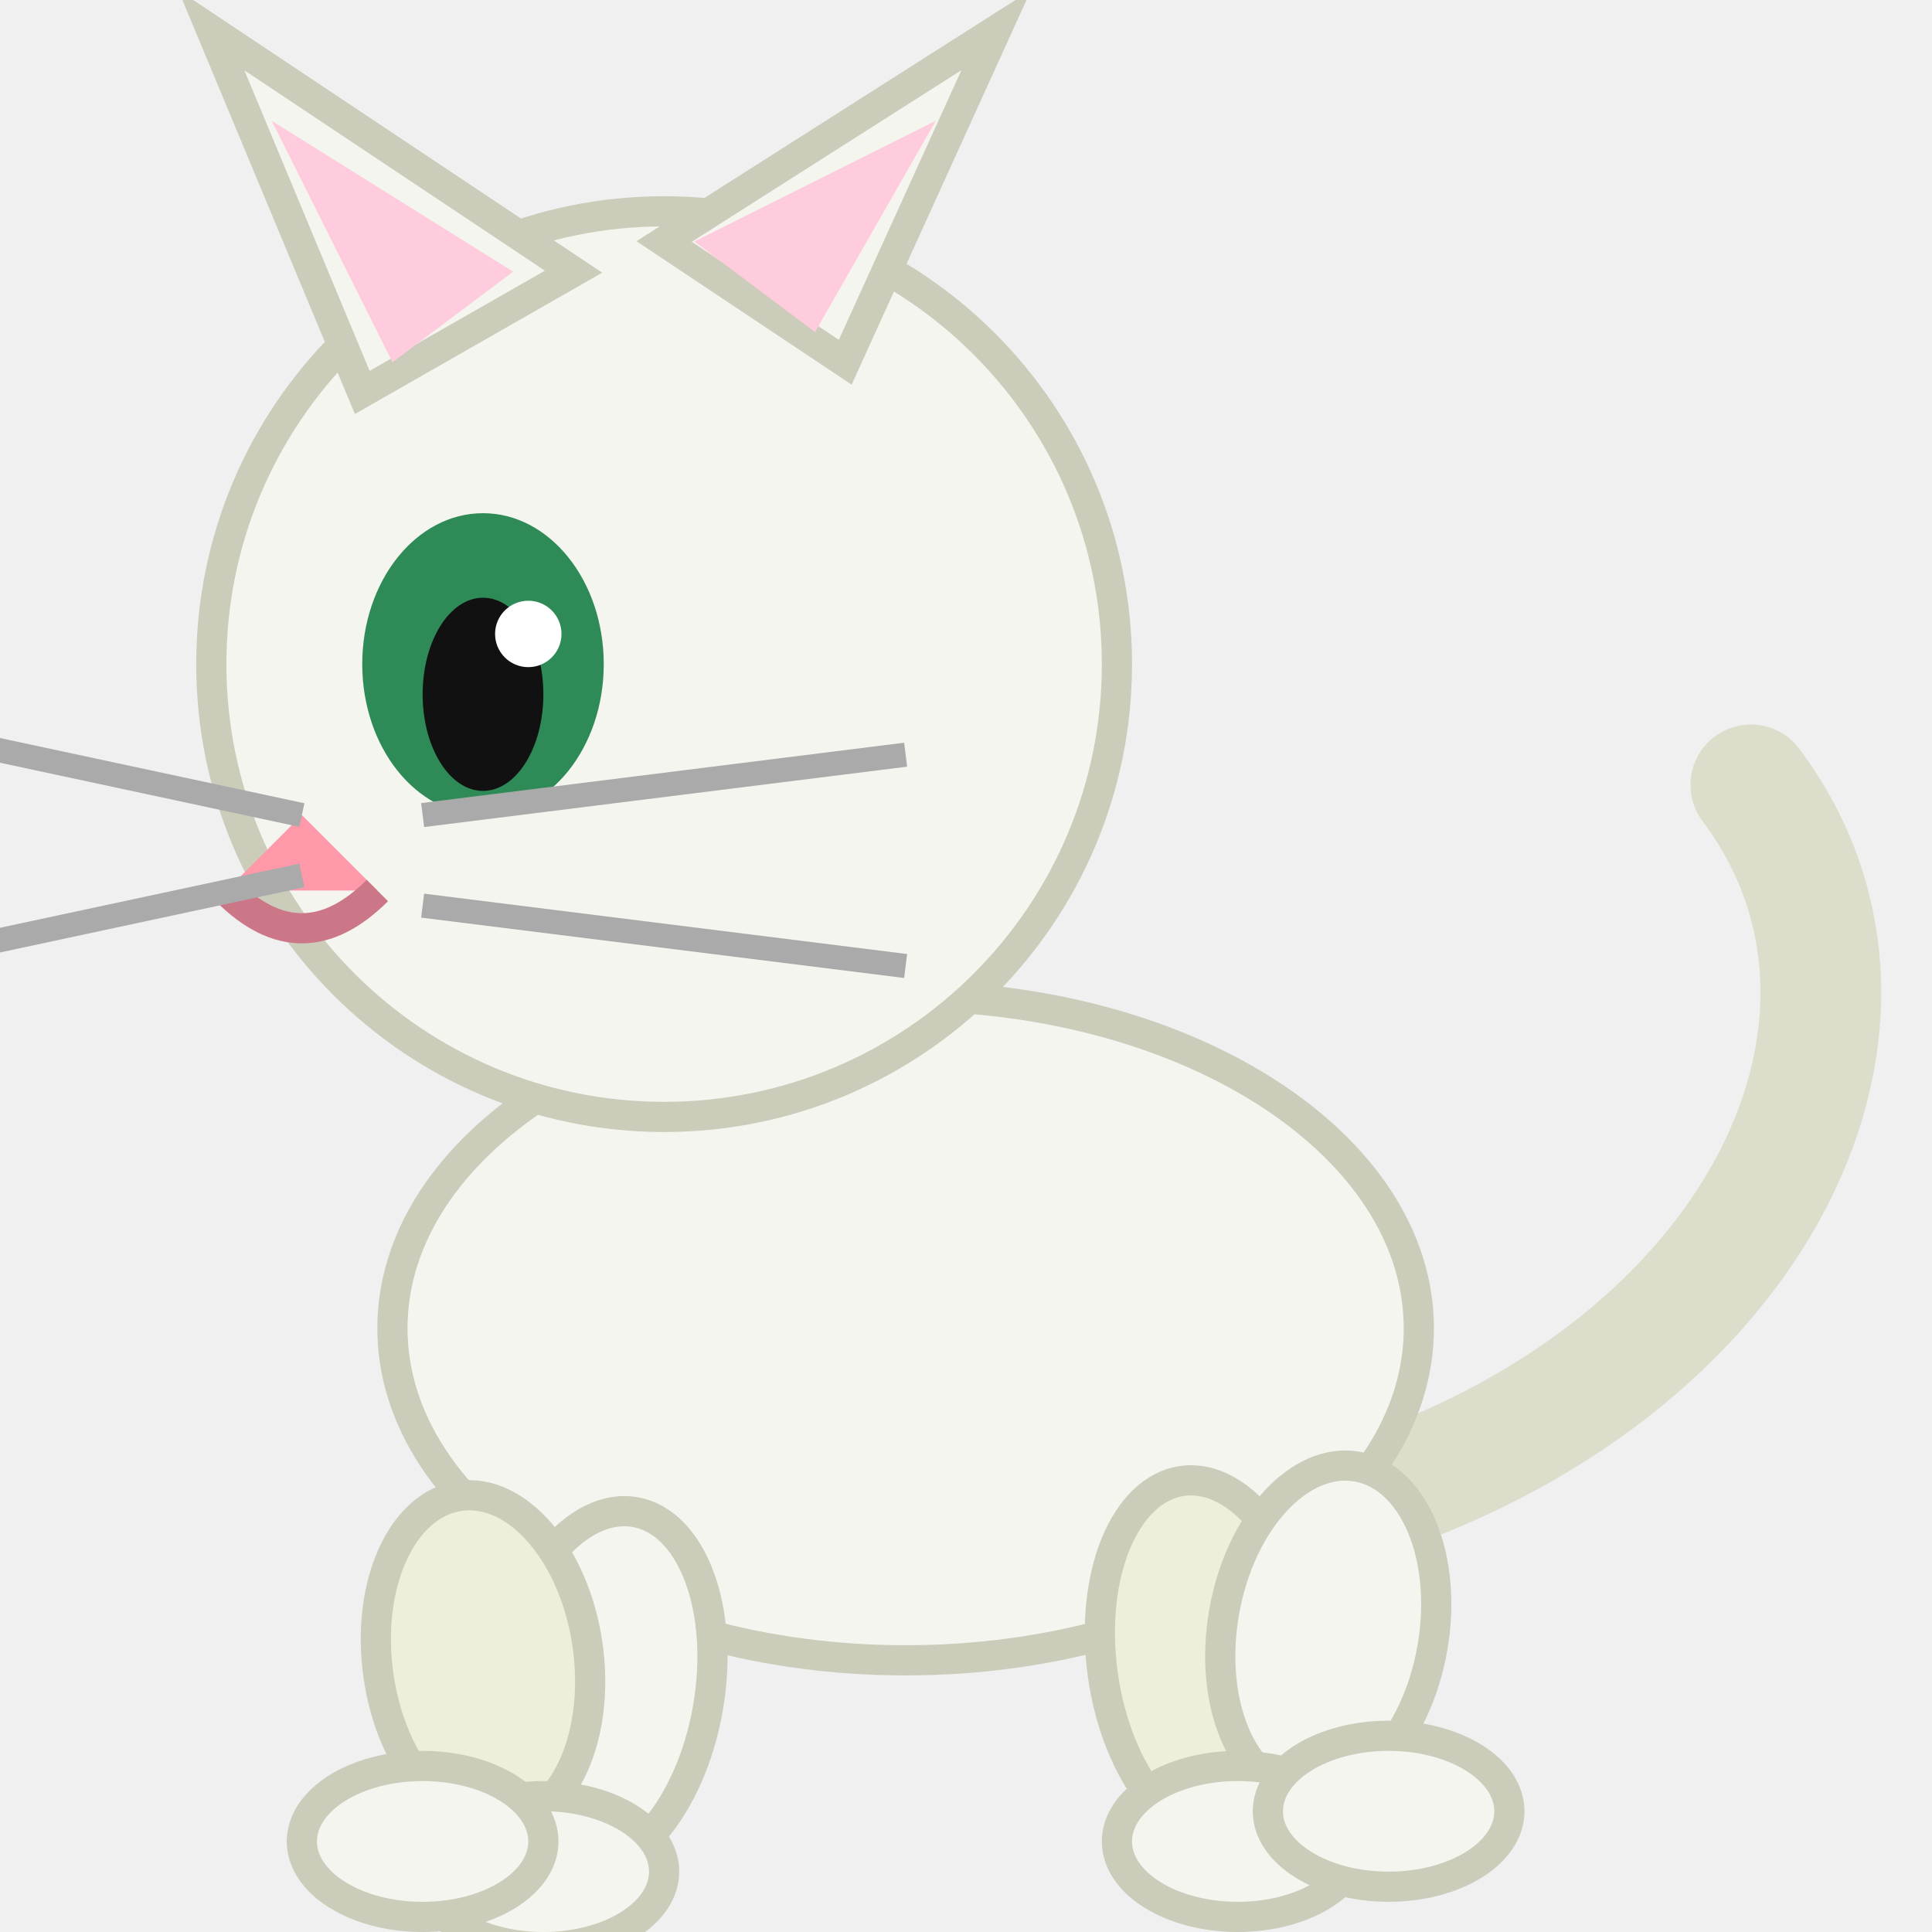
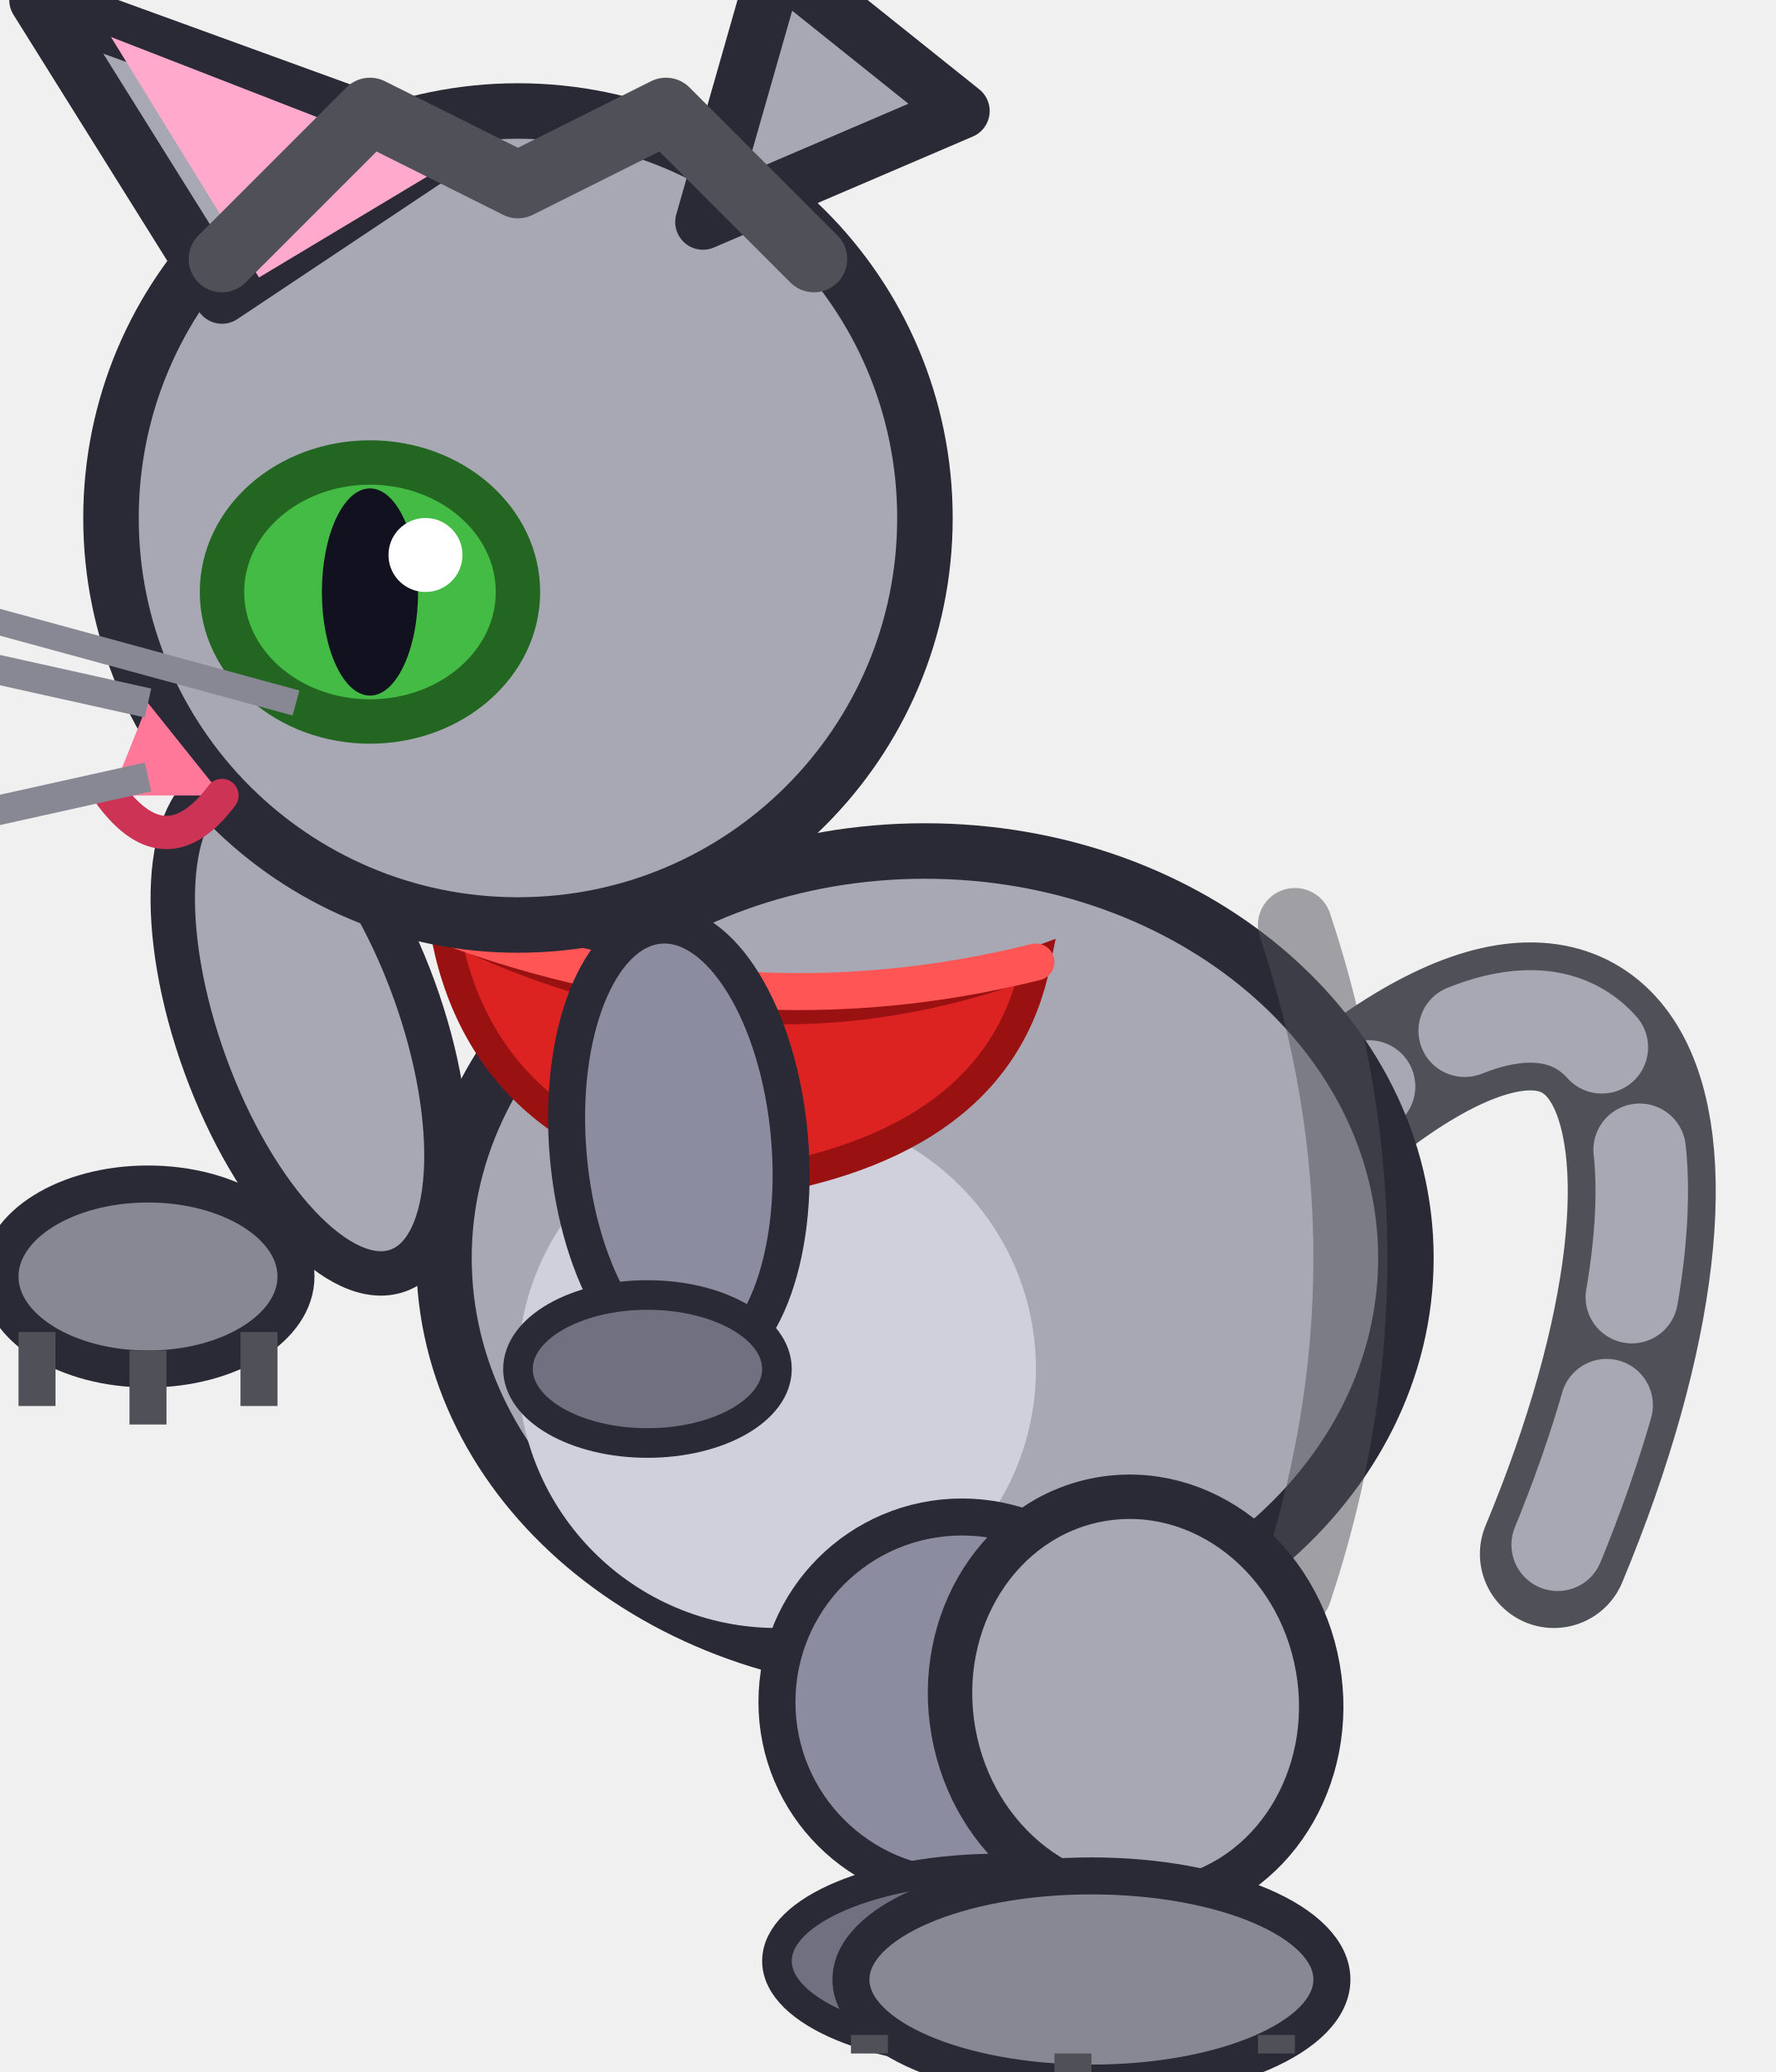
- <svg xmlns="http://www.w3.org/2000/svg" viewBox="0 0 64 64">
-   <path d="M44,50 C58,46 64,34 58,26" fill="none" stroke="#DDDDCC" stroke-width="4" stroke-linecap="round" />
-   <ellipse cx="30" cy="44" rx="17" ry="11" fill="#F5F5F0" stroke="#CCCCBB" stroke-width="1" />
-   <ellipse cx="40" cy="55" rx="3.5" ry="6" fill="#EEEEDD" stroke="#CCCCBB" stroke-width="1" transform="rotate(-8 40 55)" />
-   <ellipse cx="44" cy="54" rx="3.5" ry="5.5" fill="#F5F5F0" stroke="#CCCCBB" stroke-width="1" transform="rotate(10 44 54)" />
-   <ellipse cx="20" cy="56" rx="3.5" ry="6" fill="#F5F5F0" stroke="#CCCCBB" stroke-width="1" transform="rotate(10 20 56)" />
-   <ellipse cx="16" cy="55" rx="3.5" ry="5.5" fill="#EEEEDD" stroke="#CCCCBB" stroke-width="1" transform="rotate(-8 16 55)" />
-   <ellipse cx="41" cy="61" rx="4" ry="2.5" fill="#F5F5F0" stroke="#CCCCBB" stroke-width="1" />
-   <ellipse cx="46" cy="60" rx="4" ry="2.5" fill="#F5F5F0" stroke="#CCCCBB" stroke-width="1" />
-   <ellipse cx="18" cy="62" rx="4" ry="2.5" fill="#F5F5F0" stroke="#CCCCBB" stroke-width="1" />
-   <ellipse cx="14" cy="61" rx="4" ry="2.5" fill="#F5F5F0" stroke="#CCCCBB" stroke-width="1" />
-   <circle cx="22" cy="22" r="15" fill="#F5F5F0" stroke="#CCCCBB" stroke-width="1" />
-   <polygon points="12,13 7,1 19,9" fill="#F5F5F0" stroke="#CCCCBB" stroke-width="1" />
-   <polygon points="13,12 9,4 17,9" fill="#FFCCDD" />
-   <polygon points="28,12 33,1 22,8" fill="#F5F5F0" stroke="#CCCCBB" stroke-width="1" />
-   <polygon points="27,11 31,4 23,8" fill="#FFCCDD" />
-   <ellipse cx="16" cy="22" rx="4" ry="5" fill="#2E8B57" />
-   <ellipse cx="16" cy="23" rx="2" ry="3.2" fill="#111" />
-   <circle cx="17.5" cy="21" r="1.1" fill="white" />
-   <polygon points="10,27 7.5,29.5 12.5,29.5" fill="#FF99AA" />
-   <path d="M7.5,29.5 Q10,32 12.5,29.5" fill="none" stroke="#CC7788" stroke-width="1" />
-   <line x1="10" y1="27" x2="-4" y2="24" stroke="#AAAAAA" stroke-width="0.8" />
-   <line x1="10" y1="29" x2="-4" y2="32" stroke="#AAAAAA" stroke-width="0.8" />
-   <line x1="14" y1="27" x2="30" y2="25" stroke="#AAAAAA" stroke-width="0.8" />
-   <line x1="14" y1="30" x2="30" y2="32" stroke="#AAAAAA" stroke-width="0.8" />
+ <svg xmlns="http://www.w3.org/2000/svg" viewBox="0 0 48 56">
+   <path d="M34,32 C44,22 47,30 42,42" fill="none" stroke="#505058" stroke-width="4" stroke-linecap="round" />
+   <path d="M34,32 C44,22 47,30 42,42" fill="none" stroke="#A8A8B4" stroke-width="2.5" stroke-linecap="round" stroke-dasharray="4,3" />
+   <ellipse cx="25" cy="34" rx="13" ry="11" fill="#A8A8B4" stroke="#2A2A36" stroke-width="1.5" />
+   <ellipse cx="21" cy="37" rx="7" ry="7" fill="#D0D0DC" />
+   <path d="M35,25 Q38,34 35,43" fill="none" stroke="#505058" stroke-width="2" stroke-linecap="round" opacity="0.5" />
+   <path d="M12,25 Q20,29 28,26 Q27,31 20,32 Q13,31 12,25 Z" fill="#DD2222" stroke="#991111" stroke-width="0.8" />
+   <path d="M12,25 Q20,28 28,26" fill="none" stroke="#FF5555" stroke-width="1" stroke-linecap="round" />
+   <ellipse cx="18" cy="31" rx="3" ry="6" fill="#8C8CA0" stroke="#2A2A36" stroke-width="1" transform="rotate(-5,18,27)" />
+   <ellipse cx="17.5" cy="37" rx="3.5" ry="2" fill="#707080" stroke="#2A2A36" stroke-width="0.8" />
+   <ellipse cx="7" cy="28" rx="3" ry="7" fill="#A8A8B4" stroke="#2A2A36" stroke-width="1.2" transform="rotate(-20,7,24)" />
+   <ellipse cx="4" cy="34.5" rx="4" ry="2.5" fill="#888894" stroke="#2A2A36" stroke-width="1" />
+   <line x1="1" y1="36" x2="1" y2="38" stroke="#505058" stroke-width="1" />
+   <line x1="4" y1="36.5" x2="4" y2="38.5" stroke="#505058" stroke-width="1" />
+   <line x1="7" y1="36" x2="7" y2="38" stroke="#505058" stroke-width="1" />
+   <ellipse cx="26" cy="46" rx="5" ry="5" fill="#8C8CA0" stroke="#2A2A36" stroke-width="1" />
+   <ellipse cx="27" cy="53" rx="6" ry="2.5" fill="#707080" stroke="#2A2A36" stroke-width="0.8" />
+   <ellipse cx="30" cy="46" rx="5" ry="5.5" fill="#A8A8B4" stroke="#2A2A36" stroke-width="1.2" transform="rotate(-10,30,42)" />
+   <ellipse cx="29.5" cy="53.5" rx="6.5" ry="2.8" fill="#888894" stroke="#2A2A36" stroke-width="1" />
+   <line x1="23.5" y1="55" x2="23.5" y2="55.5" stroke="#505058" stroke-width="1" />
+   <line x1="29" y1="55.5" x2="29" y2="56" stroke="#505058" stroke-width="1" />
+   <line x1="34.5" y1="55" x2="34.5" y2="55.5" stroke="#505058" stroke-width="1" />
+   <circle cx="14" cy="14" r="11" fill="#A8A8B4" stroke="#2A2A36" stroke-width="1.5" />
+   <polygon points="6,8 1,0 12,4" fill="#A8A8B4" stroke="#2A2A36" stroke-width="1.5" stroke-linejoin="round" />
+   <polygon points="7,7.5 3,1 12,4.5" fill="#FFAACC" />
+   <polygon points="19,6 21,-1 26,3" fill="#A8A8B4" stroke="#2A2A36" stroke-width="1.5" stroke-linejoin="round" />
+   <path d="M6,7 L10,3 L14,5 L18,3 L22,7" fill="none" stroke="#505058" stroke-width="1.8" stroke-linecap="round" stroke-linejoin="round" />
+   <ellipse cx="10" cy="16" rx="4" ry="3.5" fill="#44BB44" stroke="#226622" stroke-width="1.2" />
+   <ellipse cx="10" cy="16" rx="1.3" ry="2.8" fill="#111120" />
+   <circle cx="11.5" cy="15" r="1" fill="white" />
+   <polygon points="4,19 3,21.5 6,21.5" fill="#FF7799" />
+   <path d="M3,21.5 Q4.5,23.5 6,21.5" fill="none" stroke="#CC3355" stroke-width="0.9" stroke-linecap="round" />
+   <line x1="4" y1="19" x2="-5" y2="17" stroke="#888894" stroke-width="0.8" />
+   <line x1="4" y1="21" x2="-5" y2="23" stroke="#888894" stroke-width="0.8" />
+   <line x1="8" y1="19" x2="-3" y2="16" stroke="#888894" stroke-width="0.7" />
</svg>
